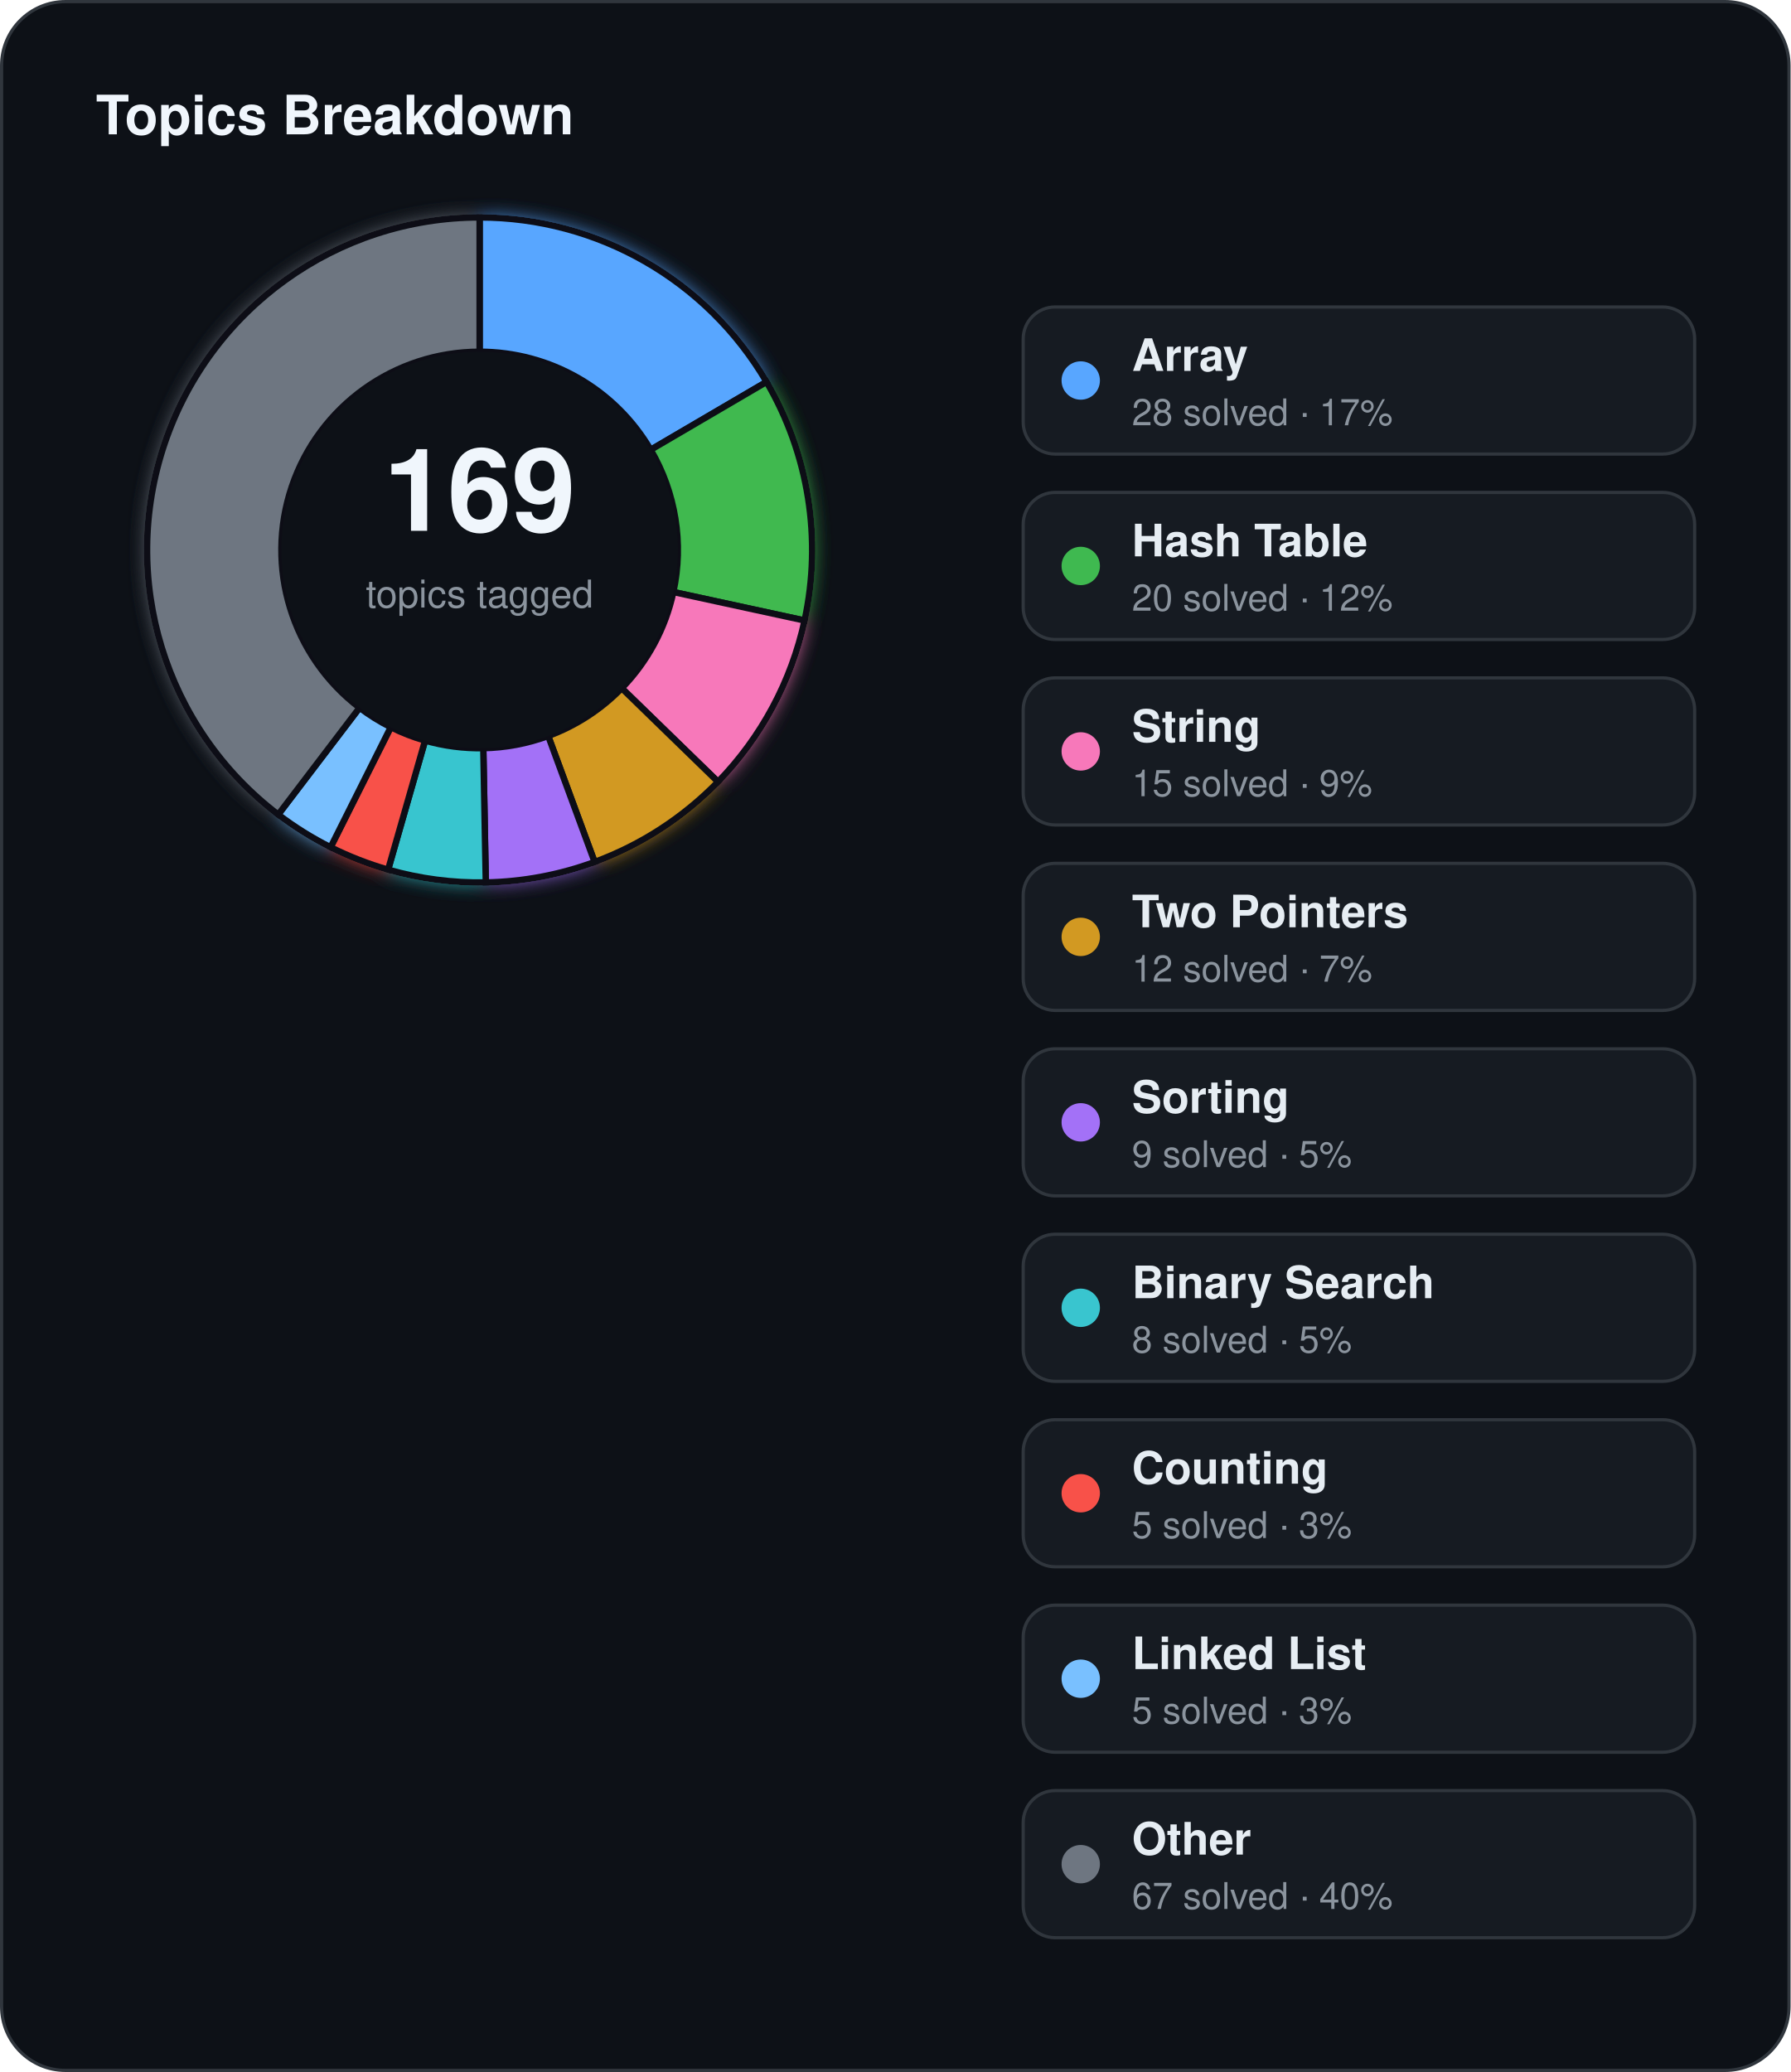
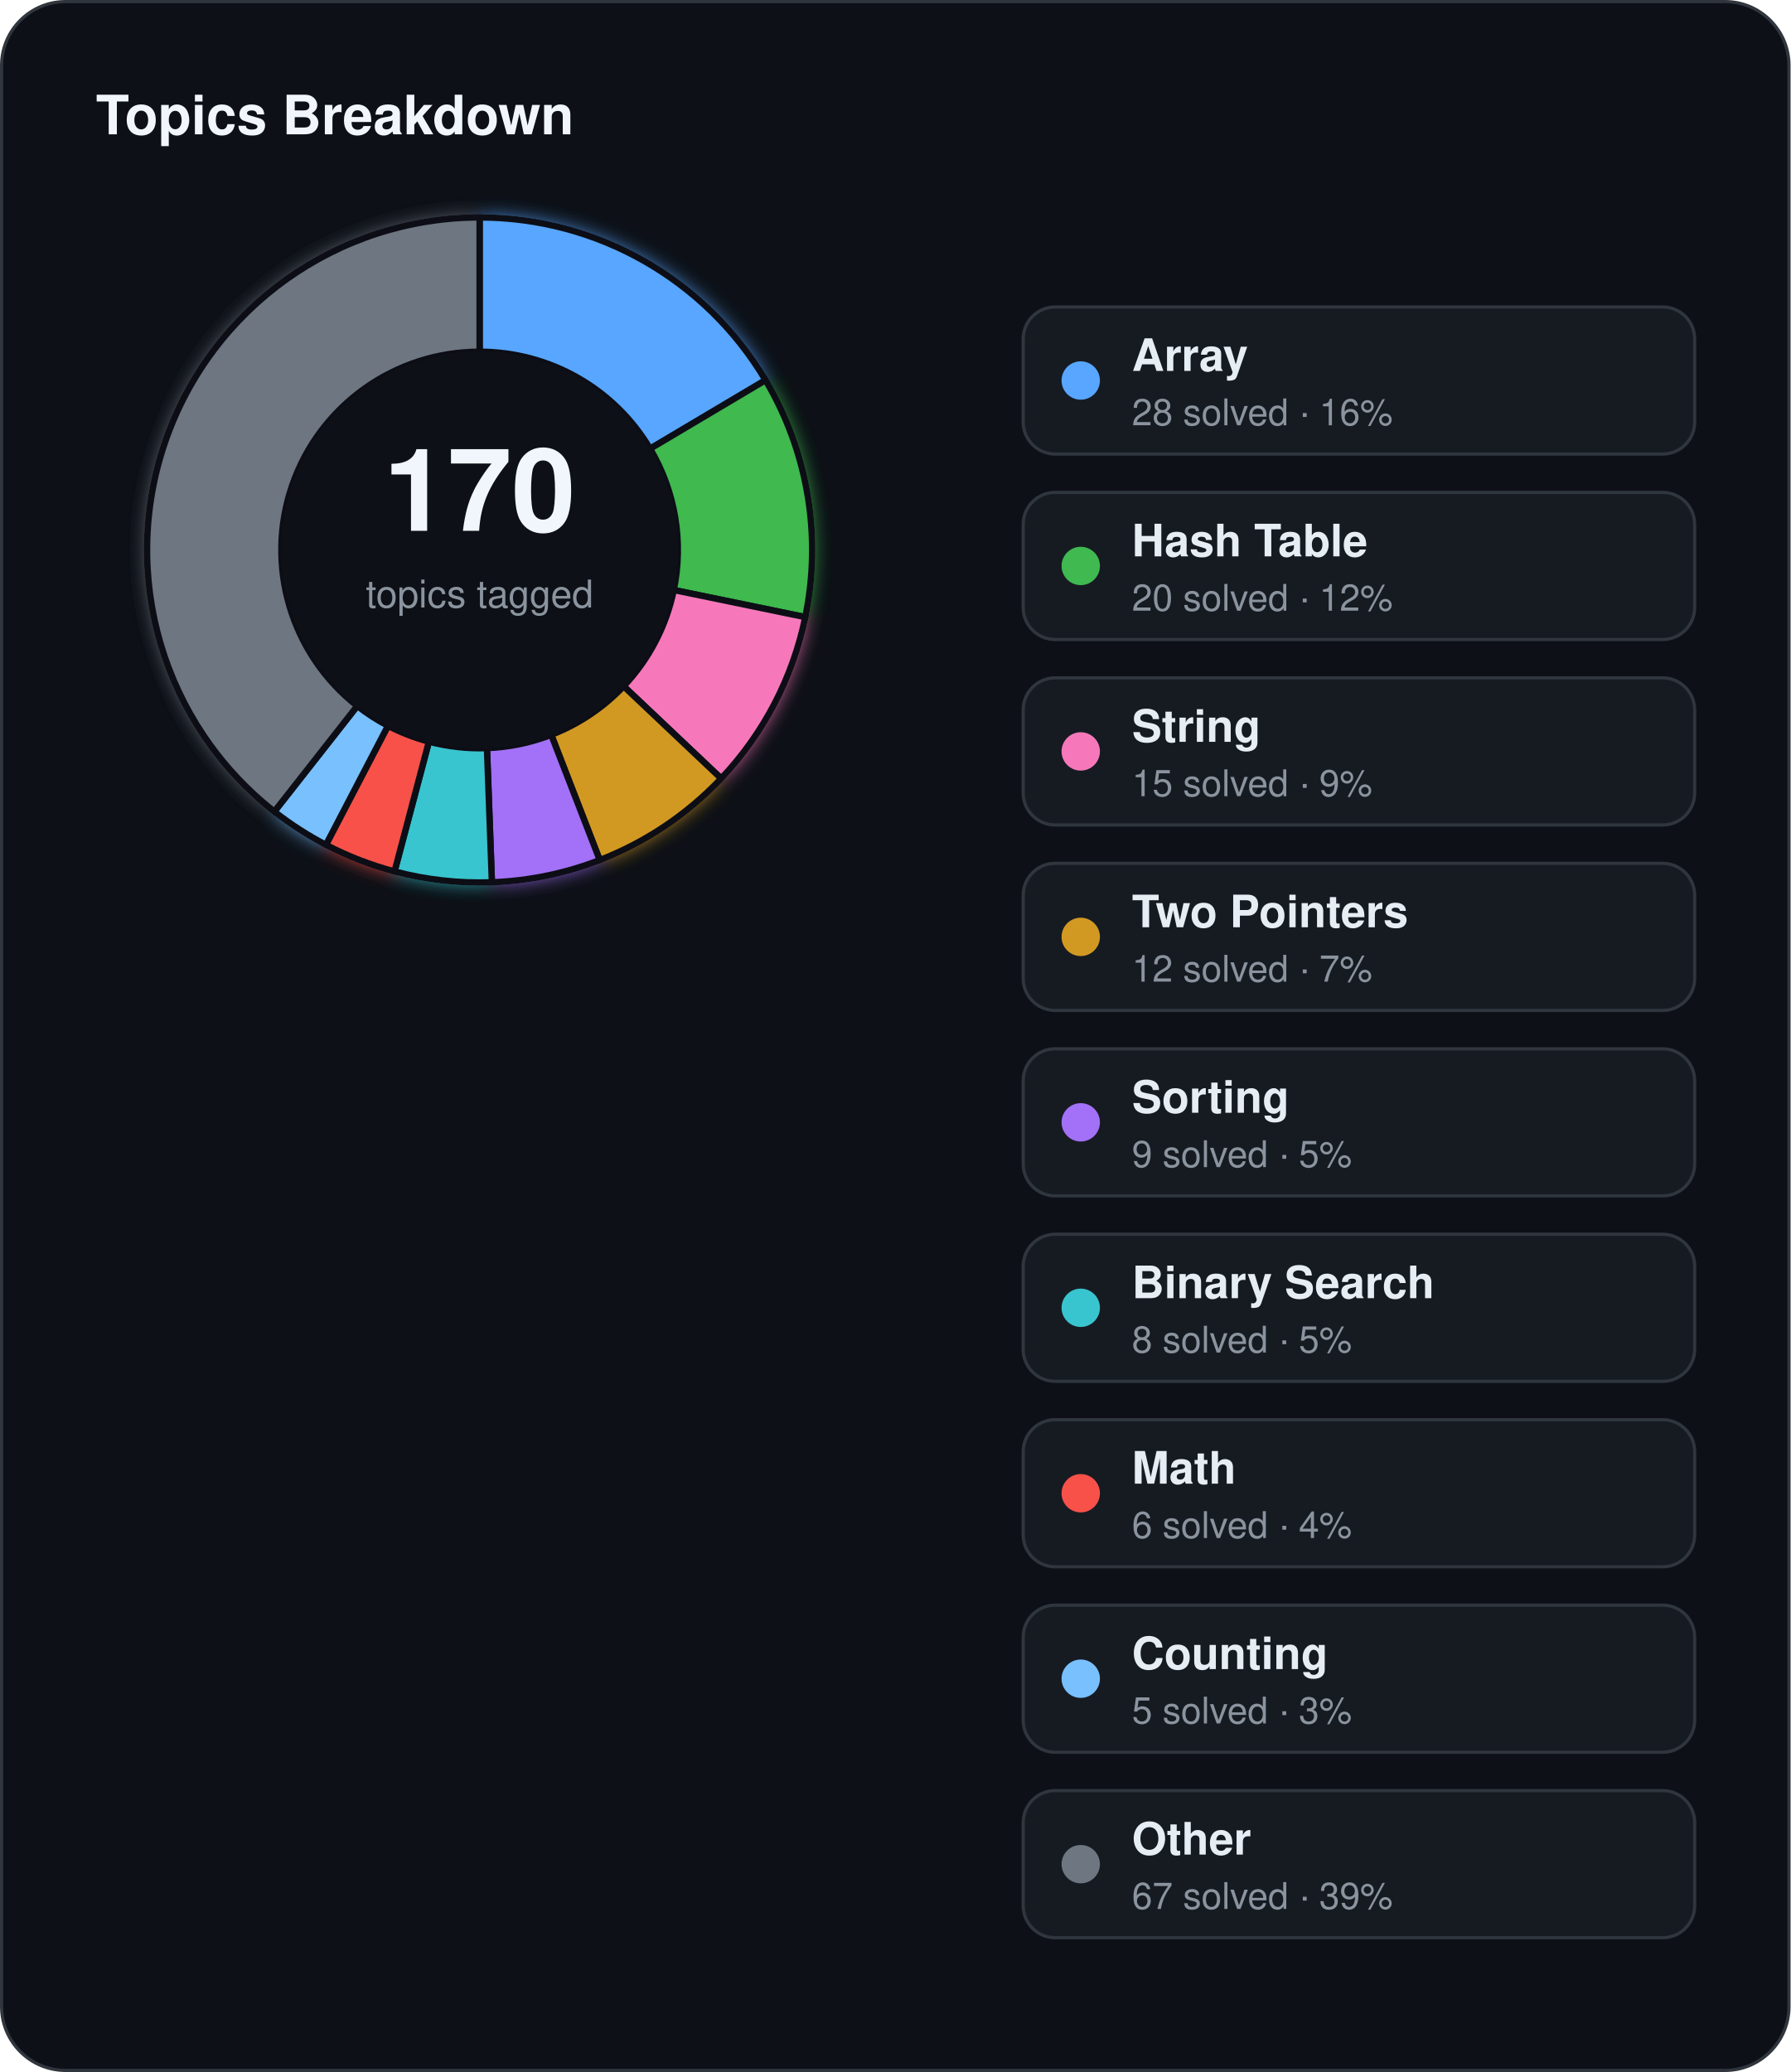
<svg xmlns="http://www.w3.org/2000/svg" width="560" height="648" viewBox="0 0 560 648">
  <defs>
    <filter id="topics-glow" x="-60%" y="-60%" width="220%" height="220%">
      <feGaussianBlur stdDeviation="3" result="blur" />
      <feMerge>
        <feMergeNode in="blur" />
        <feMergeNode in="SourceGraphic" />
      </feMerge>
    </filter>
  </defs>
  <rect x="0.5" y="0.5" width="559" height="647" rx="20" fill="#0d1117" stroke="#30363d" stroke-width="1" />
  <text x="30" y="42" fill="#f0f6fc" font-family="Segoe UI, Helvetica, Arial, sans-serif" font-size="17" font-weight="700">Topics Breakdown</text>
  <g filter="url(#topics-glow)">
-     <path d="M 150.00,68.00 A 104,104 0 0 1 239.74,119.44 L 203.50,140.67 A 62,62 0 0 0 150.00,110.00 Z" fill="#58a6ff" stroke="#0d1117" stroke-width="2" />
-     <path d="M 239.74,119.44 A 104,104 0 0 1 251.63,194.06 L 210.59,185.15 A 62,62 0 0 0 203.50,140.67 Z" fill="#3fb950" stroke="#0d1117" stroke-width="2" />
-     <path d="M 251.63,194.06 A 104,104 0 0 1 224.56,244.51 L 194.45,215.23 A 62,62 0 0 0 210.59,185.15 Z" fill="#f778ba" stroke="#0d1117" stroke-width="2" />
-     <path d="M 224.56,244.51 A 104,104 0 0 1 185.97,269.58 L 171.45,230.17 A 62,62 0 0 0 194.45,215.23 Z" fill="#d29922" stroke="#0d1117" stroke-width="2" />
-     <path d="M 185.97,269.58 A 104,104 0 0 1 151.93,275.98 L 151.15,233.99 A 62,62 0 0 0 171.45,230.17 Z" fill="#a371f7" stroke="#0d1117" stroke-width="2" />
-     <path d="M 151.93,275.98 A 104,104 0 0 1 121.38,271.98 L 132.94,231.61 A 62,62 0 0 0 151.15,233.99 Z" fill="#39c5cf" stroke="#0d1117" stroke-width="2" />
-     <path d="M 121.38,271.98 A 104,104 0 0 1 103.39,264.97 L 122.21,227.42 A 62,62 0 0 0 132.94,231.61 Z" fill="#f85149" stroke="#0d1117" stroke-width="2" />
-     <path d="M 103.39,264.97 A 104,104 0 0 1 87.01,254.75 L 112.45,221.33 A 62,62 0 0 0 122.21,227.42 Z" fill="#79c0ff" stroke="#0d1117" stroke-width="2" />
-     <path d="M 87.01,254.75 A 104,104 0 0 1 150.00,68.00 L 150.00,110.00 A 62,62 0 0 0 112.45,221.33 Z" fill="#6e7681" stroke="#0d1117" stroke-width="2" />
+     <path d="M 150.00,68.00 A 104,104 0 0 1 239.42,118.89 L 203.31,140.34 A 62,62 0 0 0 150.00,110.00 Z" fill="#58a6ff" stroke="#0d1117" stroke-width="2" />
+     <path d="M 239.42,118.89 A 104,104 0 0 1 251.86,193.00 L 210.72,184.52 A 62,62 0 0 0 203.31,140.34 Z" fill="#3fb950" stroke="#0d1117" stroke-width="2" />
+     <path d="M 251.86,193.00 A 104,104 0 0 1 225.55,243.47 L 195.04,214.61 A 62,62 0 0 0 210.72,184.52 Z" fill="#f778ba" stroke="#0d1117" stroke-width="2" />
+     <path d="M 225.55,243.47 A 104,104 0 0 1 187.57,268.98 L 172.40,229.81 A 62,62 0 0 0 195.04,214.61 Z" fill="#d29922" stroke="#0d1117" stroke-width="2" />
+     <path d="M 187.57,268.98 A 104,104 0 0 1 153.84,275.93 L 152.29,233.96 A 62,62 0 0 0 172.40,229.81 Z" fill="#a371f7" stroke="#0d1117" stroke-width="2" />
+     <path d="M 153.84,275.93 A 104,104 0 0 1 123.39,272.54 L 134.14,231.94 A 62,62 0 0 0 152.29,233.96 Z" fill="#39c5cf" stroke="#0d1117" stroke-width="2" />
+     <path d="M 123.39,272.54 A 104,104 0 0 1 101.93,264.22 L 121.34,226.98 A 62,62 0 0 0 134.14,231.94 Z" fill="#f85149" stroke="#0d1117" stroke-width="2" />
+     <path d="M 101.93,264.22 A 104,104 0 0 1 85.80,253.82 L 111.73,220.78 A 62,62 0 0 0 121.34,226.98 Z" fill="#79c0ff" stroke="#0d1117" stroke-width="2" />
+     <path d="M 85.80,253.82 A 104,104 0 0 1 150.00,68.00 L 150.00,110.00 A 62,62 0 0 0 111.73,220.78 Z" fill="#6e7681" stroke="#0d1117" stroke-width="2" />
  </g>
  <circle cx="150" cy="172" r="62" fill="#0d1117" />
-   <text x="150" y="166" text-anchor="middle" fill="#f0f6fc" font-family="Segoe UI, Helvetica, Arial, sans-serif" font-size="36" font-weight="700">169</text>
+   <text x="150" y="166" text-anchor="middle" fill="#f0f6fc" font-family="Segoe UI, Helvetica, Arial, sans-serif" font-size="36" font-weight="700">170</text>
  <text x="150" y="190" text-anchor="middle" fill="#8b949e" font-family="Segoe UI, Helvetica, Arial, sans-serif" font-size="12">topics tagged</text>
  <rect x="320" y="96" width="210" height="46" rx="10" fill="#161b22" stroke="#30363d" stroke-width="1" />
  <circle cx="338" cy="119" r="6" fill="#58a6ff" />
  <text x="354" y="116" fill="#e6edf3" font-family="Segoe UI, Helvetica, Arial, sans-serif" font-size="14" font-weight="600">Array</text>
-   <text x="354" y="133" fill="#8b949e" font-family="Segoe UI, Helvetica, Arial, sans-serif" font-size="11.5">28 solved · 17%</text>
+   <text x="354" y="133" fill="#8b949e" font-family="Segoe UI, Helvetica, Arial, sans-serif" font-size="11.5">28 solved · 16%</text>
  <rect x="320" y="154" width="210" height="46" rx="10" fill="#161b22" stroke="#30363d" stroke-width="1" />
  <circle cx="338" cy="177" r="6" fill="#3fb950" />
  <text x="354" y="174" fill="#e6edf3" font-family="Segoe UI, Helvetica, Arial, sans-serif" font-size="14" font-weight="600">Hash Table</text>
  <text x="354" y="191" fill="#8b949e" font-family="Segoe UI, Helvetica, Arial, sans-serif" font-size="11.5">20 solved · 12%</text>
  <rect x="320" y="212" width="210" height="46" rx="10" fill="#161b22" stroke="#30363d" stroke-width="1" />
  <circle cx="338" cy="235" r="6" fill="#f778ba" />
  <text x="354" y="232" fill="#e6edf3" font-family="Segoe UI, Helvetica, Arial, sans-serif" font-size="14" font-weight="600">String</text>
  <text x="354" y="249" fill="#8b949e" font-family="Segoe UI, Helvetica, Arial, sans-serif" font-size="11.5">15 solved · 9%</text>
  <rect x="320" y="270" width="210" height="46" rx="10" fill="#161b22" stroke="#30363d" stroke-width="1" />
  <circle cx="338" cy="293" r="6" fill="#d29922" />
  <text x="354" y="290" fill="#e6edf3" font-family="Segoe UI, Helvetica, Arial, sans-serif" font-size="14" font-weight="600">Two Pointers</text>
  <text x="354" y="307" fill="#8b949e" font-family="Segoe UI, Helvetica, Arial, sans-serif" font-size="11.5">12 solved · 7%</text>
  <rect x="320" y="328" width="210" height="46" rx="10" fill="#161b22" stroke="#30363d" stroke-width="1" />
  <circle cx="338" cy="351" r="6" fill="#a371f7" />
  <text x="354" y="348" fill="#e6edf3" font-family="Segoe UI, Helvetica, Arial, sans-serif" font-size="14" font-weight="600">Sorting</text>
  <text x="354" y="365" fill="#8b949e" font-family="Segoe UI, Helvetica, Arial, sans-serif" font-size="11.5">9 solved · 5%</text>
  <rect x="320" y="386" width="210" height="46" rx="10" fill="#161b22" stroke="#30363d" stroke-width="1" />
  <circle cx="338" cy="409" r="6" fill="#39c5cf" />
  <text x="354" y="406" fill="#e6edf3" font-family="Segoe UI, Helvetica, Arial, sans-serif" font-size="14" font-weight="600">Binary Search</text>
  <text x="354" y="423" fill="#8b949e" font-family="Segoe UI, Helvetica, Arial, sans-serif" font-size="11.5">8 solved · 5%</text>
  <rect x="320" y="444" width="210" height="46" rx="10" fill="#161b22" stroke="#30363d" stroke-width="1" />
  <circle cx="338" cy="467" r="6" fill="#f85149" />
-   <text x="354" y="464" fill="#e6edf3" font-family="Segoe UI, Helvetica, Arial, sans-serif" font-size="14" font-weight="600">Counting</text>
-   <text x="354" y="481" fill="#8b949e" font-family="Segoe UI, Helvetica, Arial, sans-serif" font-size="11.5">5 solved · 3%</text>
+   <text x="354" y="464" fill="#e6edf3" font-family="Segoe UI, Helvetica, Arial, sans-serif" font-size="14" font-weight="600">Math</text>
+   <text x="354" y="481" fill="#8b949e" font-family="Segoe UI, Helvetica, Arial, sans-serif" font-size="11.5">6 solved · 4%</text>
  <rect x="320" y="502" width="210" height="46" rx="10" fill="#161b22" stroke="#30363d" stroke-width="1" />
  <circle cx="338" cy="525" r="6" fill="#79c0ff" />
-   <text x="354" y="522" fill="#e6edf3" font-family="Segoe UI, Helvetica, Arial, sans-serif" font-size="14" font-weight="600">Linked List</text>
+   <text x="354" y="522" fill="#e6edf3" font-family="Segoe UI, Helvetica, Arial, sans-serif" font-size="14" font-weight="600">Counting</text>
  <text x="354" y="539" fill="#8b949e" font-family="Segoe UI, Helvetica, Arial, sans-serif" font-size="11.5">5 solved · 3%</text>
  <rect x="320" y="560" width="210" height="46" rx="10" fill="#161b22" stroke="#30363d" stroke-width="1" />
  <circle cx="338" cy="583" r="6" fill="#6e7681" />
  <text x="354" y="580" fill="#e6edf3" font-family="Segoe UI, Helvetica, Arial, sans-serif" font-size="14" font-weight="600">Other</text>
-   <text x="354" y="597" fill="#8b949e" font-family="Segoe UI, Helvetica, Arial, sans-serif" font-size="11.5">67 solved · 40%</text>
+   <text x="354" y="597" fill="#8b949e" font-family="Segoe UI, Helvetica, Arial, sans-serif" font-size="11.5">67 solved · 39%</text>
</svg>
